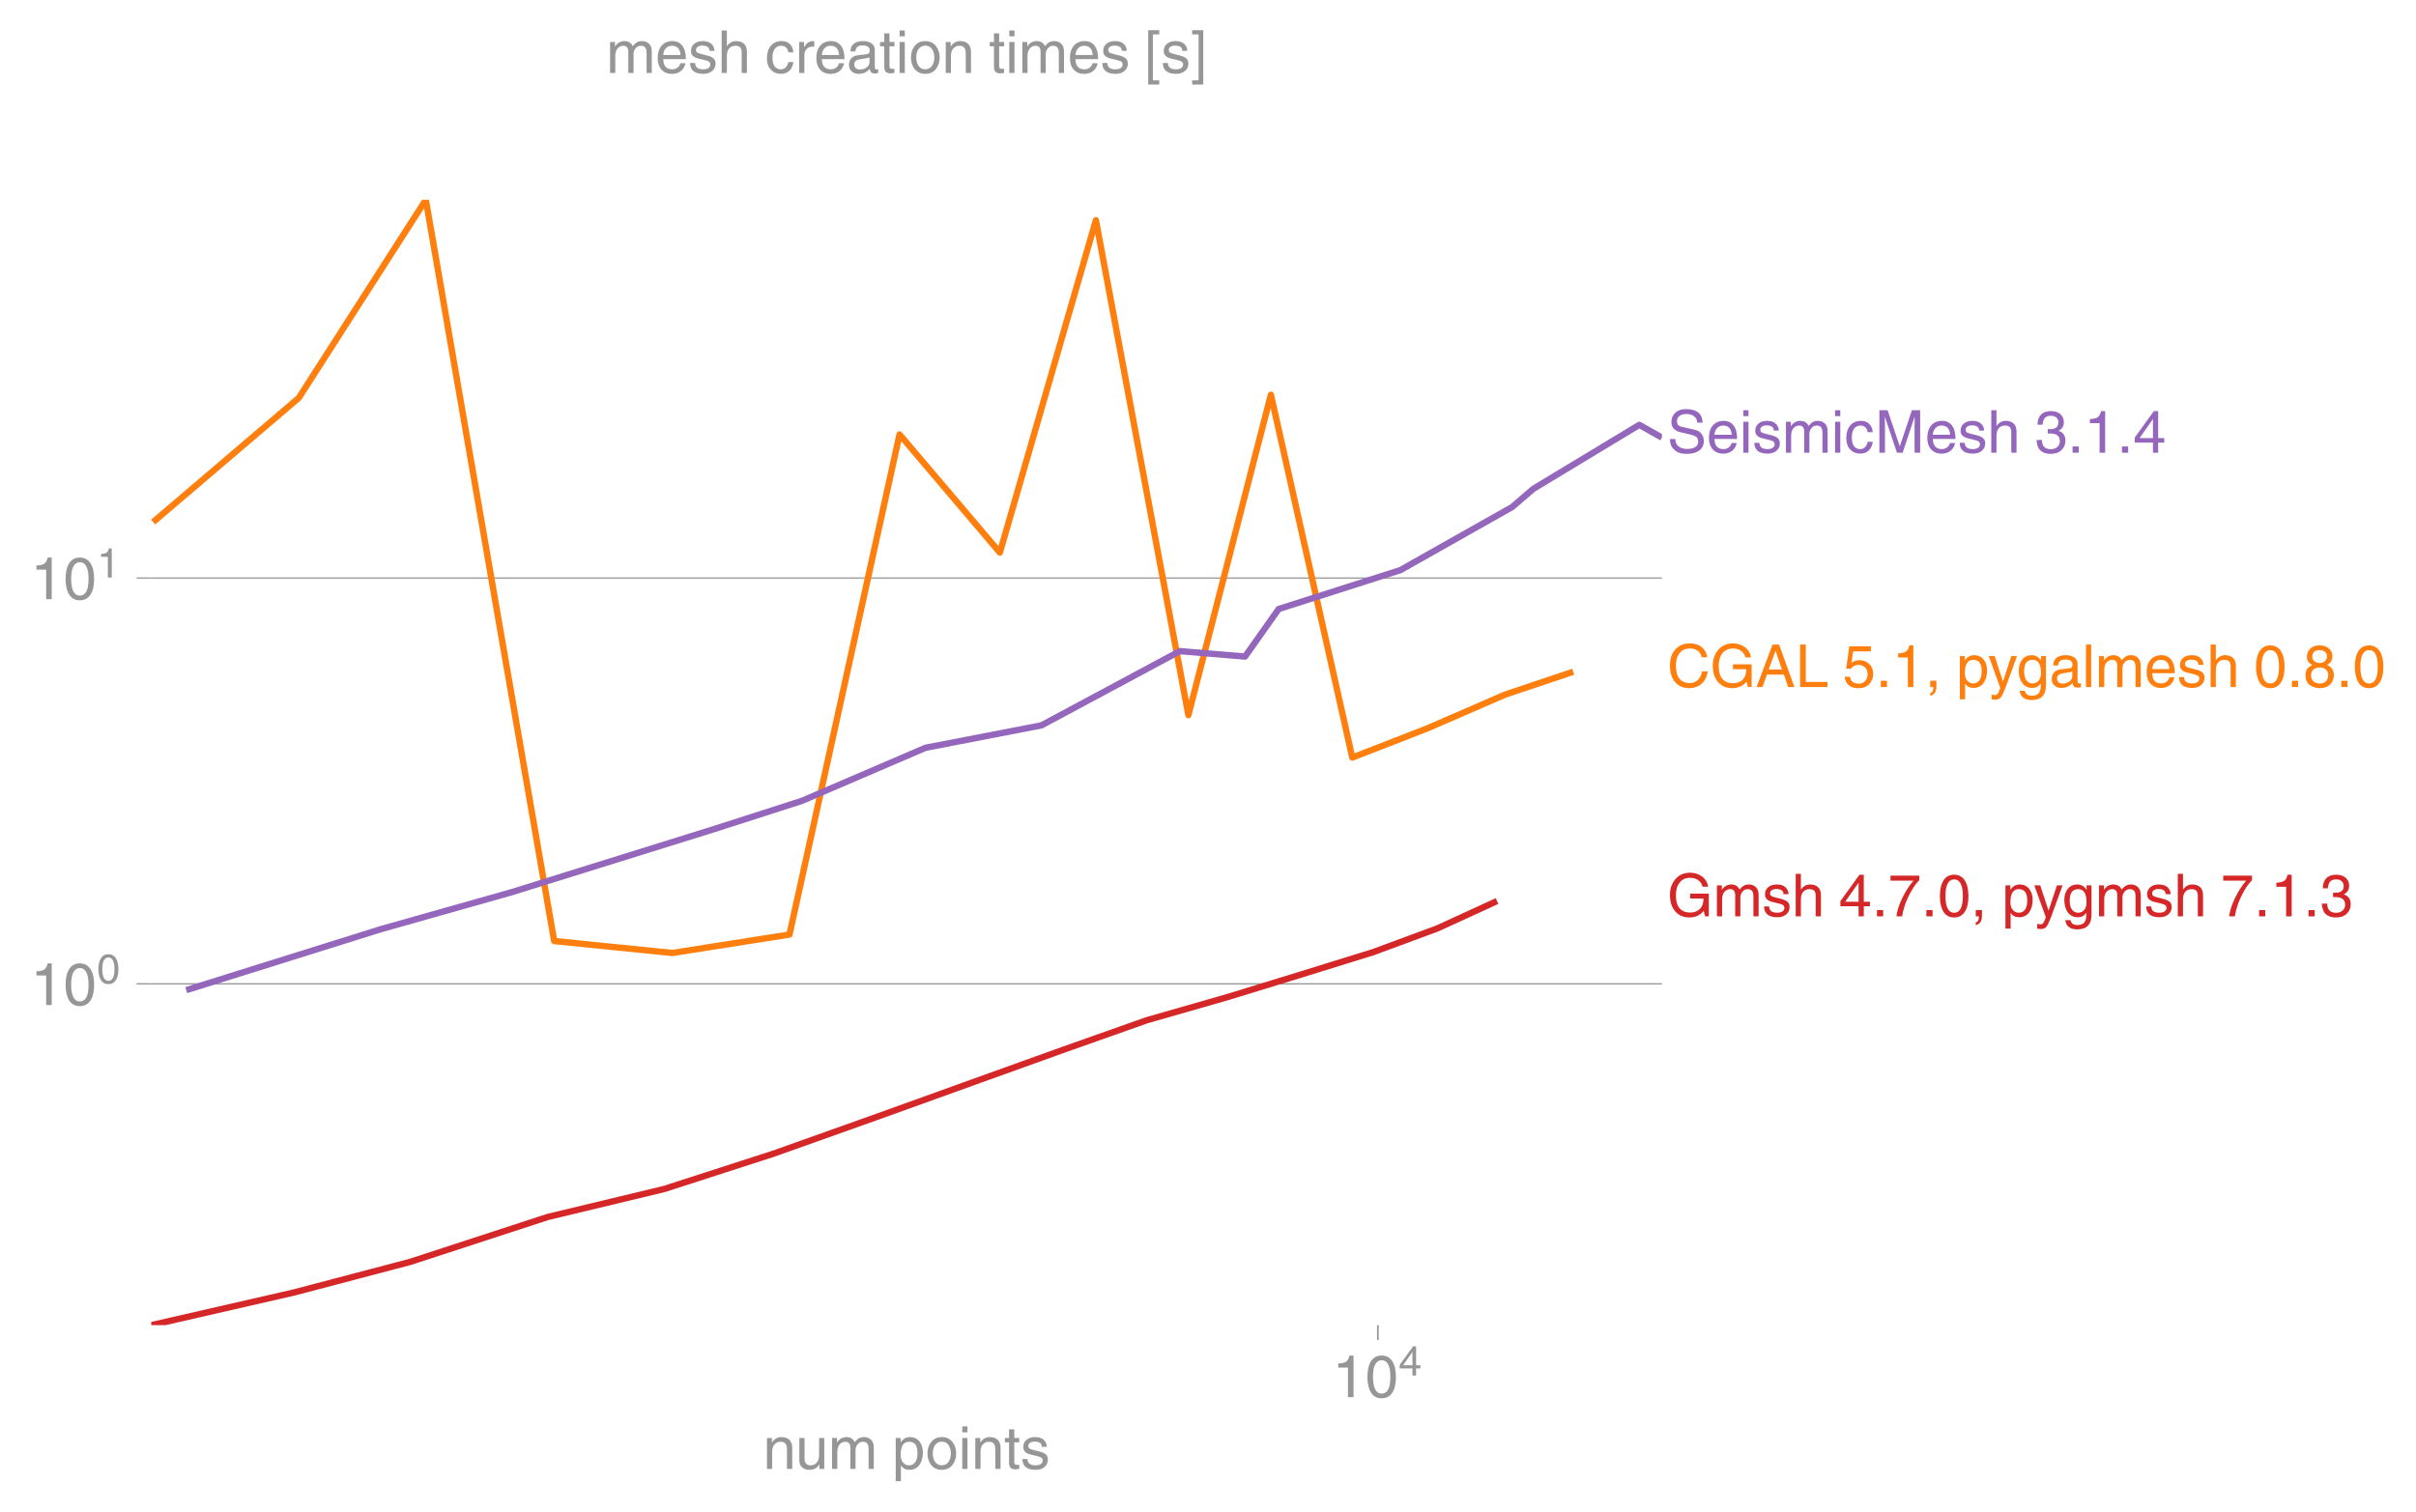
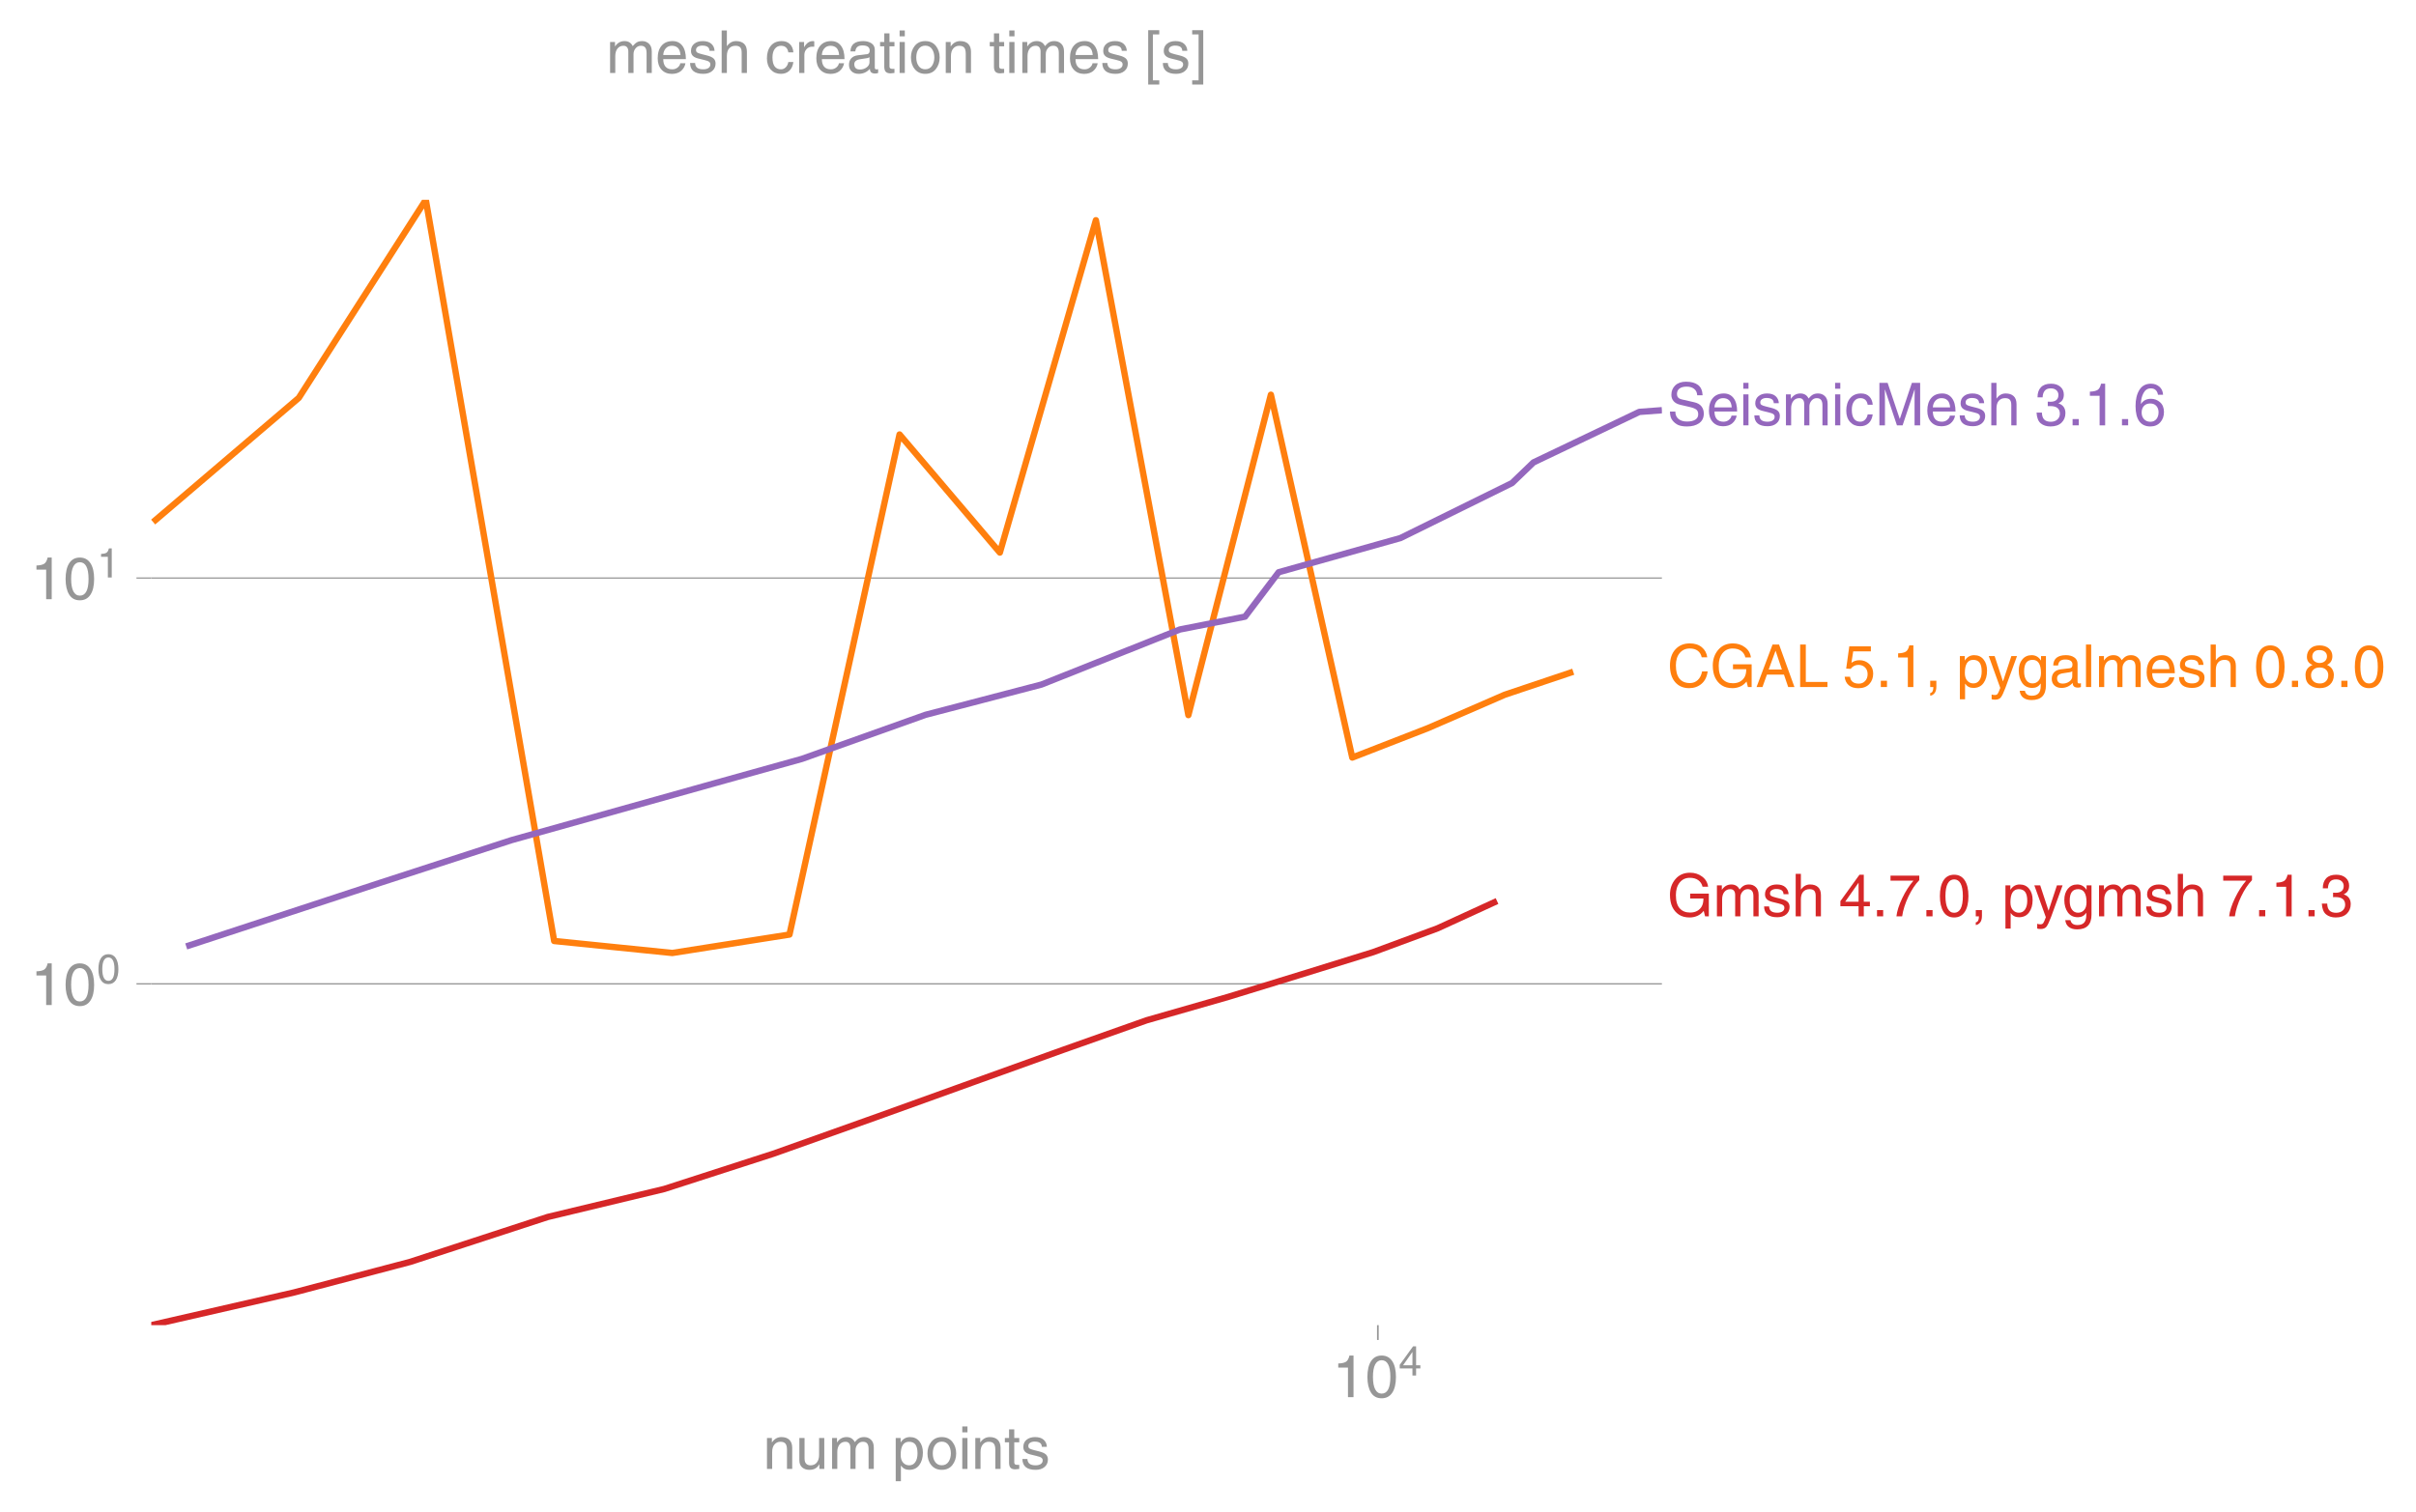
<svg xmlns="http://www.w3.org/2000/svg" xmlns:xlink="http://www.w3.org/1999/xlink" height="476.609" viewBox="0 0 571.152 357.457" width="761.536">
  <defs>
    <style>*{stroke-linecap:butt;stroke-linejoin:round}</style>
  </defs>
  <g id="figure_1">
    <path d="M0 357.457h571.152V0H0z" fill="none" id="patch_1" />
    <g id="axes_1">
      <path d="M35.76 313.361h357.12V47.25H35.76z" fill="none" id="patch_2" />
      <g id="matplotlib.axis_1">
        <g id="xtick_1">
          <g id="line2d_1">
            <defs>
-               <path d="M0 0v3.5" id="m1ba0baa7ed" stroke="#969696" stroke-width=".4" />
+               <path d="M0 0v3.5" id="mbc54fd2041" stroke="#969696" stroke-width=".4" />
            </defs>
-             <use x="325.734" xlink:href="#m1ba0baa7ed" y="313.361" fill="#969696" stroke="#969696" stroke-width=".4" />
+             <use x="325.734" xlink:href="#mbc54fd2041" y="313.361" fill="#969696" stroke="#969696" stroke-width=".4" />
          </g>
          <g transform="matrix(.14 0 0 -.14 314.954 330.41)" fill="#969696" id="text_1">
            <defs>
              <path d="M35.89 0h-9.374v49.906H10.109v6.985q8.594.28 12.782 2.75Q27.094 62.109 29 70.313h6.89z" id="HelveticaWorld-Regular-49" />
              <path d="M42.484 34.188q0 14.109-3.734 21.156-3.734 7.062-10.969 7.062-7.078 0-10.89-7.062-3.797-7.047-3.797-21.157 0-13.671 3.75-20.937Q20.609 6 27.78 6q7.235 0 10.969 7 3.734 7.016 3.734 21.188zm9.422 0q0-17.297-6.25-26.704-6.25-9.39-17.875-9.39-12.062 0-18.062 9.734-6 9.75-6 26.36 0 17.03 6.14 26.578 6.157 9.547 17.922 9.547 11.625 0 17.875-9.5t6.25-26.626z" id="HelveticaWorld-Regular-48" />
              <path d="M10.594 24.703h22.61v31.89h-.188zM42 17.093V0h-8.797v17.094H2.484v8.593L34.72 70.314H42v-45.61h10.297v-7.61z" id="HelveticaWorld-Regular-52" />
            </defs>
            <use transform="translate(0 .173)" xlink:href="#HelveticaWorld-Regular-49" />
            <use transform="translate(55.615 .173)" xlink:href="#HelveticaWorld-Regular-48" />
            <use transform="matrix(.7 0 0 .7 112.146 36.781)" xlink:href="#HelveticaWorld-Regular-52" />
          </g>
        </g>
        <g transform="matrix(.14 0 0 -.14 180.393 347.359)" fill="#969696" id="text_2">
          <defs>
            <path d="M49.219 0h-8.844v32.172q0 7.422-2.594 10.578-2.578 3.156-8.578 3.156-5.906 0-9.875-4.5-3.953-4.484-3.953-12.89V0H6.594v52.297h8.297v-7.375h.203q6.203 8.89 15.812 8.89 8.89 0 13.594-4.718 4.719-4.703 4.719-13.5z" id="HelveticaWorld-Regular-110" />
            <path d="M6.11 52.297h8.78V17.578q0-5.765 2.61-8.625Q20.125 6.11 25 6.11q6.781 0 10.594 4.797 3.812 4.813 3.812 12.578v28.813h8.782V0H39.89v7.625l-.188.188q-4.984-9.329-16.61-9.329-7.515 0-12.25 4.094Q6.11 6.688 6.11 14.703z" id="HelveticaWorld-Regular-117" />
            <path d="M6.594 52.297h8.297v-7.375h.203q5.906 8.89 15.812 8.89 9.813 0 13.922-8.5 3.75 4.594 7.266 6.547 3.515 1.953 8.703 1.953 6.781 0 11.484-4.453Q77 44.922 77 36.187V0h-8.781v33.797q0 6.094-2.297 9.094-2.297 3.015-7.422 3.015-5.172 0-8.75-4.203-3.563-4.203-3.563-9.812V0h-8.78v36.188q0 4.53-2.11 7.124-2.094 2.594-6.094 2.594-6.297 0-10.062-4.687-3.766-4.688-3.766-12.703V0H6.594z" id="HelveticaWorld-Regular-109" />
            <path d="M14.984 23.688q0-8.407 4.094-13 4.11-4.579 10.219-4.579 6.687 0 10.39 5.438 3.72 5.453 3.72 14.765 0 10.22-3.563 14.907-3.563 4.687-10.735 4.687-6.984 0-10.562-5.5-3.563-5.5-3.563-16.718zm-8.39 28.609h8.297v-7.375h.203q5.61 8.89 15.625 8.89 10.11 0 15.937-7.359 5.828-7.344 5.828-18.766 0-12.796-5.953-21Q40.578-1.515 29.5-1.515q-9.094 0-13.922 7.032h-.203v-26.22H6.594z" id="HelveticaWorld-Regular-112" />
            <path d="M12.703 26.219q0-8.735 3.953-14.375 3.953-5.64 11.219-5.64 7.531 0 11.438 5.905 3.906 5.907 3.906 14.11 0 8.297-3.907 14.078-3.906 5.797-11.437 5.797-6.969 0-11.078-5.453-4.094-5.438-4.094-14.422zm-8.984 0q0 11.672 6.484 19.625 6.5 7.968 17.672 7.968 11.438 0 17.875-8.062 6.453-8.047 6.453-19.531 0-11.516-6.406-19.625-6.39-8.11-17.922-8.11-11.078 0-17.625 7.86-6.531 7.86-6.531 19.875z" id="HelveticaWorld-Regular-111" />
            <path d="M6.594 61.813v9.968h8.781v-9.969zM15.375 0H6.594v52.297h8.781z" id="HelveticaWorld-Regular-105" />
            <path d="M17.188 45.016V10.984q0-2 1.093-3.046 1.11-1.047 3.938-1.047h3.375V0Q20.797-.688 19-.688q-5.516 0-8.063 2.641-2.53 2.64-2.53 8.547v34.516H1.311v7.28h7.094v14.595h8.781V52.297h8.407v-7.281z" id="HelveticaWorld-Regular-116" />
            <path d="M36.078 37.406q-.187 4.688-3.344 6.735-3.14 2.047-9.047 2.047-4.296 0-7.359-1.907-3.047-1.89-3.047-5.468 0-2.829 1.797-4.172 1.813-1.344 7.828-2.86l8.688-2.187q7.906-2 11.297-5.11 3.406-3.093 3.406-8.656 0-7.719-5.64-12.531-5.641-4.813-15.063-4.813-11 0-16.64 4.563-5.626 4.578-5.735 13.75h8.5q.203-5.422 3.594-8.063 3.39-2.625 10.171-2.625 5.516 0 8.766 2.188 3.25 2.203 3.25 6.11 0 2.78-2.11 4.437-2.093 1.672-8.296 3.078l-10.203 2.5q-6.203 1.562-9.157 4.656-2.953 3.094-2.953 8.031 0 7.72 5.516 12.203 5.531 4.5 14.406 4.5 9.485 0 14.531-4.624 5.047-4.61 5.344-11.782z" id="HelveticaWorld-Regular-115" />
          </defs>
          <use xlink:href="#HelveticaWorld-Regular-110" />
          <use x="55.176" xlink:href="#HelveticaWorld-Regular-117" />
          <use x="109.961" xlink:href="#HelveticaWorld-Regular-109" />
          <use x="192.969" xlink:href="#HelveticaWorld-Regular-32" />
          <use x="217.383" xlink:href="#HelveticaWorld-Regular-112" />
          <use x="273.877" xlink:href="#HelveticaWorld-Regular-111" />
          <use x="329.785" xlink:href="#HelveticaWorld-Regular-105" />
          <use x="351.807" xlink:href="#HelveticaWorld-Regular-110" />
          <use x="406.982" xlink:href="#HelveticaWorld-Regular-116" />
          <use x="434.668" xlink:href="#HelveticaWorld-Regular-115" />
        </g>
      </g>
      <g id="matplotlib.axis_2">
        <g id="ytick_1">
-           <path clip-path="url(#p990b89c6b7)" d="M35.76 232.653h357.12" fill="none" stroke="#969696" stroke-linecap="square" stroke-width=".3" id="line2d_2" />
+           <path clip-path="url(#p5cc62ee199)" d="M35.76 232.653h357.12" fill="none" stroke="#969696" stroke-linecap="square" stroke-width=".3" id="line2d_2" />
          <g id="line2d_3">
            <defs>
-               <path d="M0 0h-3.5" id="m22232d3a03" stroke="#969696" stroke-width=".3" />
+               <path d="M0 0h-3.5" id="ma6c1288cc1" stroke="#969696" stroke-width=".3" />
            </defs>
-             <use x="35.76" xlink:href="#m22232d3a03" y="232.653" fill="#969696" stroke="#969696" stroke-width=".3" />
+             <use x="35.76" xlink:href="#ma6c1288cc1" y="232.653" fill="#969696" stroke="#969696" stroke-width=".3" />
          </g>
          <g transform="matrix(.14 0 0 -.14 7.2 237.677)" fill="#969696" id="text_3">
            <use transform="translate(0 .173)" xlink:href="#HelveticaWorld-Regular-49" />
            <use transform="translate(55.615 .173)" xlink:href="#HelveticaWorld-Regular-48" />
            <use transform="matrix(.7 0 0 .7 112.146 36.781)" xlink:href="#HelveticaWorld-Regular-48" />
          </g>
        </g>
        <g id="ytick_2">
-           <path clip-path="url(#p990b89c6b7)" d="M35.76 136.687h357.12" fill="none" stroke="#969696" stroke-linecap="square" stroke-width=".3" id="line2d_4" />
-           <use x="35.76" xlink:href="#m22232d3a03" y="136.687" fill="#969696" stroke="#969696" stroke-width=".3" id="line2d_5" />
+           <path clip-path="url(#p5cc62ee199)" d="M35.76 136.687h357.12" fill="none" stroke="#969696" stroke-linecap="square" stroke-width=".3" id="line2d_4" />
+           <use x="35.76" xlink:href="#ma6c1288cc1" y="136.687" fill="#969696" stroke="#969696" stroke-width=".3" id="line2d_5" />
          <g transform="matrix(.14 0 0 -.14 7.2 141.711)" fill="#969696" id="text_4">
            <use transform="translate(0 .173)" xlink:href="#HelveticaWorld-Regular-49" />
            <use transform="translate(55.615 .173)" xlink:href="#HelveticaWorld-Regular-48" />
            <use transform="matrix(.7 0 0 .7 112.146 36.781)" xlink:href="#HelveticaWorld-Regular-49" />
          </g>
        </g>
      </g>
-       <path clip-path="url(#p990b89c6b7)" d="M36.202 123.452l34.432-29.363 30.028-46.84 30.345 175.269 27.923 2.833 27.705-4.356 26.023-118.257 23.715 27.93 22.701-78.589 21.862 117.025 19.507-75.765 19.242 85.8 17.91-6.97 18.14-7.887 16.186-5.44" fill="none" stroke="#ff7f0e" stroke-linecap="square" stroke-width="1.5" id="line2d_6" />
-       <path clip-path="url(#p990b89c6b7)" d="M35.76 313.361l33.835-7.753 27.396-7.217 32.491-10.612 27.548-6.62 25.81-8.345 24.404-8.69 22.302-8.034 21.606-7.77 19.912-7.052 19.332-5.547 16.96-5.21 17.29-5.365 15.218-5.633 14.041-6.444" fill="none" stroke="#d62728" stroke-linecap="square" stroke-width="1.5" id="line2d_7" />
-       <path clip-path="url(#p990b89c6b7)" d="M44.025 234.137l46-14.414 30.914-8.742 48.031-14.976 20.62-6.633 29.217-12.549 27.408-5.302 32.715-17.548 15.406 1.282 7.946-11.24 28.791-9.206 26.378-14.896 5.07-4.34 25.016-15.107 5.343 3.013" fill="none" stroke="#9467bd" stroke-linecap="square" stroke-width="1.5" id="line2d_8" />
+       <path clip-path="url(#p5cc62ee199)" d="M36.202 123.452l34.432-29.363 30.028-46.84 30.345 175.269 27.923 2.833 27.705-4.356 26.023-118.257 23.715 27.93 22.701-78.589 21.862 117.025 19.507-75.765 19.242 85.8 17.91-6.97 18.14-7.887 16.186-5.44" fill="none" stroke="#ff7f0e" stroke-linecap="square" stroke-width="1.5" id="line2d_6" />
+       <path clip-path="url(#p5cc62ee199)" d="M35.76 313.361l33.835-7.753 27.396-7.217 32.491-10.612 27.548-6.62 25.81-8.345 24.404-8.69 22.302-8.034 21.606-7.77 19.912-7.052 19.332-5.547 16.96-5.21 17.29-5.365 15.218-5.633 14.041-6.444" fill="none" stroke="#d62728" stroke-linecap="square" stroke-width="1.5" id="line2d_7" />
+       <path clip-path="url(#p5cc62ee199)" d="M44.025 223.8l46-15.096 30.914-10.041 48.031-13.46 20.62-5.755 29.217-10.418 27.408-7.158 32.715-13.02 15.406-3.033 7.946-10.504 28.791-8.082 26.378-13.006 5.07-4.879 25.016-11.946 5.343-.4" fill="none" stroke="#9467bd" stroke-linecap="square" stroke-width="1.5" id="line2d_8" />
      <g transform="matrix(.14 0 0 -.14 394.17 162.46)" fill="#ff7f0e" id="text_5">
        <defs>
          <path d="M58.016 50.203q-1.625 7.313-6.782 11.094-5.14 3.797-13.343 3.797-10.594 0-17.047-7.703-6.438-7.688-6.438-20.766 0-15.14 6.094-22.547 6.11-7.39 17.688-7.39 7.609 0 13.093 5.046 5.5 5.063 7.407 14.688h9.421Q66.22 12.594 57.625 5.344t-20.906-7.25q-14.703 0-23.516 10.11Q4.391 18.311 4.391 36.28q0 17.328 9.203 27.36 9.203 10.047 24.297 10.047 12.5 0 20.265-6.454 7.766-6.437 9.235-17.03z" id="HelveticaWorld-Regular-67" />
          <path d="M38.484 38.375h31.532V0h-6.297l-2.344 9.281Q56.781 3.421 50.578.75q-6.187-2.656-12.875-2.656-10.797 0-18.047 4.703-7.25 4.719-11.265 13.015-4 8.313-4 20.72 0 15.468 9.203 26.312 9.203 10.843 24.781 10.843 11.625 0 20.313-6.5Q67.39 60.688 68.796 50h-9.375q-1.703 7.078-7.219 11.078-5.516 4.016-14.312 4.016-10.594 0-17.047-7.985-6.438-7.984-6.438-21.125 0-15.28 6.39-22.437Q27.204 6.39 38.282 6.39q7.235 0 12.235 2.859 5 2.86 7.687 7.766 2.688 4.906 2.688 13.062H38.484z" id="HelveticaWorld-Regular-71" />
          <path d="M44 29.5L33.406 61.078h-.203L21.687 29.5zm-25.297-8.594L11.188 0h-9.97l27 71.781h10.985L65.187 0H54.594l-7.078 20.906z" id="HelveticaWorld-Regular-65" />
          <path d="M17.672 8.594h36.531V0H8.11v71.781h9.563z" id="HelveticaWorld-Regular-76" />
          <path d="M14.703 40.922q5.813 4.39 13.625 4.39 9.469 0 16.281-6.296 6.813-6.297 6.813-16.22 0-10.78-6.578-17.796-6.563-7-18.422-7-10.313 0-16.266 5.047Q4.203 8.109 3.22 17.39h9.094q.671-5.672 4.437-8.672 3.766-3 10.453-3 6.485 0 10.64 4.484Q42 14.703 42 21.688q0 7.125-4.36 11.421-4.343 4.297-11.218 4.297-7.813 0-13.047-6.687l-7.563.39 5.266 37.594h36.438v-8.5H17.672z" id="HelveticaWorld-Regular-53" />
          <path d="M19.094 0H8.687v10.594h10.407z" id="HelveticaWorld-Regular-46" />
          <path d="M8.688 10.594h10.406V.78q0-7.422-3.078-11.172-3.078-3.765-7.328-4.312v4.594Q14.015-9.422 14.015 0H8.687z" id="HelveticaWorld-Regular-44" />
          <path d="M39.016 52.297h9.562L29.891.984q-.5-1.375-.985-2.593-4.25-11.329-7.328-15.547-3.078-4.235-9.953-4.235-3.61 0-5.906.782v8.015q2.484-.89 5.468-.89 3.22 0 4.704 2.03 1.5 2.032 4.421 9.938L.875 52.297h9.922L24.812 9.719H25z" id="HelveticaWorld-Regular-121" />
          <path d="M12.984 26.313q0-9.61 3.813-14.907Q20.609 6.11 27.094 6.11q6.312 0 10.312 4.579 4 4.593 4 13 0 11.03-3.5 16.625-3.484 5.593-10.61 5.593-7.171 0-10.75-4.765-3.562-4.766-3.562-14.828zM49.812 2.983q0-12.609-6.062-18.797-6.047-6.203-18.266-6.203-8.78 0-13.984 4.047Q6.297-13.922 5.516-6.39h8.796q.672-3.812 3.532-6.062 2.86-2.25 8.281-2.25 7.375 0 11.125 3.969 3.766 3.953 3.766 12.828v3.719h-.188q-4.937-7.329-13.922-7.329-11.187 0-17.093 8.25-5.907 8.25-5.907 20.953 0 11.625 5.953 18.875 5.97 7.25 15.829 7.25 9.906 0 15.625-8.89h.187v7.375h8.313z" id="HelveticaWorld-Regular-103" />
          <path d="M38.375 26.703q-.969-1.015-3.828-1.656-2.86-.625-10.672-1.656-5.766-.688-8.469-2.844-2.703-2.14-2.703-5.656 0-4.297 2.281-6.688 2.297-2.39 7.329-2.39 6.296 0 11.171 3.578 4.891 3.593 4.891 8.718zM6.203 36.375q.297 8.844 5.734 13.14 5.454 4.297 15.844 4.297 8.297 0 13.907-3.765 5.624-3.75 5.624-10.844V9.078Q47.313 6 50.094 6q1.125 0 2.89.39V0Q50.594-.984 48-.984q-4.5 0-6.703 1.921-2.188 1.938-2.281 6.047-7.516-8.5-18.891-8.5-7.422 0-11.922 4.204Q3.72 6.89 3.72 13.624q0 6.89 3.906 11.125Q11.531 29 19 29.89l15.516 1.891q4.203.64 4.203 6.203 0 4.11-3.047 6.297-3.047 2.203-9.25 2.203-5.516 0-8.485-2.437-2.953-2.438-3.53-7.672z" id="HelveticaWorld-Regular-97" />
          <path d="M15.375 0H6.594v71.781h8.781z" id="HelveticaWorld-Regular-108" />
          <path d="M42.484 30.328q-.687 8.485-4.5 12.031-3.797 3.547-10.109 3.547-6.39 0-10.328-4.5-3.922-4.484-4.172-11.078zm8.391-13.922q-1.453-8.11-7.953-13.422-5.719-4.5-15.047-4.593-10.984.093-17.438 7.203Q4 12.704 4 24.704q0 13.78 6.64 21.437 6.641 7.672 18.47 7.672 10.593 0 16.546-7.922 5.953-7.907 5.953-22.594H13.375q0-8.203 3.813-12.703Q21 6.109 28.608 6.109q5.375 0 9.235 3.235 3.86 3.25 4.25 7.062z" id="HelveticaWorld-Regular-101" />
          <path d="M49.219 0h-8.844v34.188q0 6.296-2.438 9-2.437 2.718-7.953 2.718-6.797 0-10.703-4.406-3.906-4.39-3.906-12.984V0H6.594v71.781h8.781V45.312h.203q6 8.5 15.328 8.5 8.594 0 13.453-4.5 4.86-4.484 4.86-13.718z" id="HelveticaWorld-Regular-104" />
          <path d="M27.594 40.578q5.422 0 8.953 3.094 3.547 3.11 3.547 8.234 0 4.594-3.407 7.547-3.39 2.953-9.687 2.953-5.61 0-8.672-3.11-3.047-3.093-3.047-7.874 0-5.125 3.813-7.984 3.812-2.86 8.5-2.86zm.093-7.562q-6.78 0-10.64-3.766-3.86-3.766-3.86-9.234 0-6.297 3.907-10.157Q21 6 28.219 6q6.406 0 10.234 3.86 3.828 3.859 3.828 10.265 0 5.469-3.828 9.172-3.828 3.719-10.766 3.719zM49.22 52.203q0-10.594-9.032-14.797 6.204-2.781 8.86-7.36 2.656-4.562 2.656-9.733 0-10.016-6.453-16.125-6.438-6.094-17.375-6.094-9.563 0-16.813 5.25-7.25 5.25-7.25 17.062 0 11.922 11.907 16.907-9.516 3.796-9.516 13.671 0 8.297 5.64 13.813 5.641 5.516 15.641 5.516 10.016 0 15.875-5.204 5.86-5.203 5.86-12.906z" id="HelveticaWorld-Regular-56" />
        </defs>
        <use xlink:href="#HelveticaWorld-Regular-67" />
        <use x="72.314" xlink:href="#HelveticaWorld-Regular-71" />
        <use x="149.414" xlink:href="#HelveticaWorld-Regular-65" />
        <use x="216.113" xlink:href="#HelveticaWorld-Regular-76" />
        <use x="271.729" xlink:href="#HelveticaWorld-Regular-32" />
        <use x="296.143" xlink:href="#HelveticaWorld-Regular-53" />
        <use x="351.758" xlink:href="#HelveticaWorld-Regular-46" />
        <use x="379.541" xlink:href="#HelveticaWorld-Regular-49" />
        <use x="435.156" xlink:href="#HelveticaWorld-Regular-44" />
        <use x="462.939" xlink:href="#HelveticaWorld-Regular-32" />
        <use x="487.354" xlink:href="#HelveticaWorld-Regular-112" />
        <use x="541.848" xlink:href="#HelveticaWorld-Regular-121" />
        <use x="589.457" xlink:href="#HelveticaWorld-Regular-103" />
        <use x="645.365" xlink:href="#HelveticaWorld-Regular-97" />
        <use x="700.297" xlink:href="#HelveticaWorld-Regular-108" />
        <use x="722.318" xlink:href="#HelveticaWorld-Regular-109" />
        <use x="805.326" xlink:href="#HelveticaWorld-Regular-101" />
        <use x="860.746" xlink:href="#HelveticaWorld-Regular-115" />
        <use x="910.746" xlink:href="#HelveticaWorld-Regular-104" />
        <use x="965.922" xlink:href="#HelveticaWorld-Regular-32" />
        <use x="990.336" xlink:href="#HelveticaWorld-Regular-48" />
        <use x="1045.951" xlink:href="#HelveticaWorld-Regular-46" />
        <use x="1073.734" xlink:href="#HelveticaWorld-Regular-56" />
        <use x="1129.35" xlink:href="#HelveticaWorld-Regular-46" />
        <use x="1157.133" xlink:href="#HelveticaWorld-Regular-48" />
      </g>
      <g transform="matrix(.14 0 0 -.14 394.17 216.686)" fill="#d62728" id="text_6">
        <defs>
          <path d="M3.719 68.797h48.578v-7.719Q42.28 50.875 33.984 33.484 25.687 16.11 23.391 0h-9.672q1.469 13.281 9.719 30.531 8.25 17.266 18.953 29.672H3.719z" id="HelveticaWorld-Regular-55" />
          <path d="M22.406 39.984q2.203-.187 4.594-.187 6.203 0 9.781 2.86 3.594 2.859 3.594 8.656 0 4.687-3.344 7.89-3.343 3.203-9.64 3.203-6.985 0-10.235-4.11-3.234-4.093-3.437-10.983h-8.64q0 10.984 5.765 16.984 5.765 6.016 16.937 6.016 9.922 0 15.828-5.11 5.907-5.094 5.907-13.39 0-10.704-9.032-14.5v-.204q11.72-4 11.72-16.406 0-9.906-6.595-16.265-6.593-6.344-18.703-6.344-9.906 0-16.312 5.203Q4.204 8.5 3.422 21.484H12.5q.203-8.109 4-11.797Q20.313 6 27.484 6q6.938 0 11.141 3.86 4.203 3.859 4.203 9.718 0 6.406-4.016 9.672-4 3.266-12.39 3.266-2 0-4.016-.094z" id="HelveticaWorld-Regular-51" />
        </defs>
        <use xlink:href="#HelveticaWorld-Regular-71" />
        <use x="77.1" xlink:href="#HelveticaWorld-Regular-109" />
        <use x="160.107" xlink:href="#HelveticaWorld-Regular-115" />
        <use x="210.107" xlink:href="#HelveticaWorld-Regular-104" />
        <use x="265.283" xlink:href="#HelveticaWorld-Regular-32" />
        <use x="289.697" xlink:href="#HelveticaWorld-Regular-52" />
        <use x="345.313" xlink:href="#HelveticaWorld-Regular-46" />
        <use x="373.096" xlink:href="#HelveticaWorld-Regular-55" />
        <use x="428.711" xlink:href="#HelveticaWorld-Regular-46" />
        <use x="456.494" xlink:href="#HelveticaWorld-Regular-48" />
        <use x="512.109" xlink:href="#HelveticaWorld-Regular-44" />
        <use x="539.893" xlink:href="#HelveticaWorld-Regular-32" />
        <use x="564.307" xlink:href="#HelveticaWorld-Regular-112" />
        <use x="618.801" xlink:href="#HelveticaWorld-Regular-121" />
        <use x="666.41" xlink:href="#HelveticaWorld-Regular-103" />
        <use x="722.318" xlink:href="#HelveticaWorld-Regular-109" />
        <use x="805.326" xlink:href="#HelveticaWorld-Regular-115" />
        <use x="855.326" xlink:href="#HelveticaWorld-Regular-104" />
        <use x="910.502" xlink:href="#HelveticaWorld-Regular-32" />
        <use x="934.916" xlink:href="#HelveticaWorld-Regular-55" />
        <use x="990.531" xlink:href="#HelveticaWorld-Regular-46" />
        <use x="1018.314" xlink:href="#HelveticaWorld-Regular-49" />
        <use x="1073.93" xlink:href="#HelveticaWorld-Regular-46" />
        <use x="1101.713" xlink:href="#HelveticaWorld-Regular-51" />
      </g>
-       <g transform="matrix(.14 0 0 -.14 394.17 107.055)" fill="#9467bd" id="text_7">
+       <g transform="matrix(.14 0 0 -.14 394.17 100.577)" fill="#9467bd" id="text_7">
        <defs>
          <path d="M50.39 50.781q-.296 6.844-5.109 10.719-4.797 3.875-12.656 3.875-7.922 0-12.172-3.25-4.234-3.234-4.234-9.344 0-3.265 1.843-5.61 1.86-2.343 6.641-3.468l20.516-4.687q8.297-1.813 12.297-6.875 4.015-5.047 4.015-12.313 0-10.64-7.812-16.187-7.813-5.547-20.313-5.547-9.531 0-15.031 2.437-5.484 2.453-9.734 7.766-4.25 5.328-4.25 14.89h9.093q0-8 5.313-12.406 5.328-4.39 14.5-4.39 8.89 0 13.844 3.156 4.953 3.156 4.953 8.953 0 5.281-2.953 7.89Q46.188 29 37.594 31l-15.469 3.625q-7.719 1.75-11.531 6.125Q6.78 45.125 6.78 51.516q0 9.672 6.516 15.922 6.531 6.25 18.203 6.25 13.172 0 20.328-5.5 7.156-5.485 7.688-17.407z" id="HelveticaWorld-Regular-83" />
          <path d="M39.594 34.719q-1.89 11.187-12.39 11.187-6.5 0-10.454-5.203-3.953-5.203-3.953-14.484 0-10.11 3.656-15.11 3.672-5 10.64-5 4.688 0 8.11 3.438 3.422 3.437 4.39 8.953h8.5q-1.312-9.703-6.859-14.86-5.547-5.156-14.328-5.156-10.297 0-16.89 7.047-6.594 7.063-6.594 19.172 0 13.281 6.594 21.188 6.593 7.922 18.5 7.922 8.687 0 13.843-5.204 5.157-5.203 5.735-13.89z" id="HelveticaWorld-Regular-99" />
          <path d="M67.484 0v42.39q0 .829.094 8.126t.094 9.78h-.281L47.312 0h-9.609L17.578 60.203h-.297q0-3.61.094-10.297.11-6.687.11-7.515V0H8.108v71.781h13.86L42.39 11.078h.28l20.313 60.703h13.922V0z" id="HelveticaWorld-Regular-77" />
+           <path d="M14.11 21.578q0-6.875 4.093-11.234Q22.313 6 28.906 6q6.297 0 10.032 4.438 3.734 4.453 3.734 11.687 0 6.297-3.688 10.547-3.687 4.25-10.468 4.25-6.594 0-10.5-4.156-3.907-4.157-3.907-11.188zM41.702 51.61q-.984 5.375-3.984 8.078-3 2.72-8.125 2.72-8.11 0-12.36-7.923-4.25-7.906-4.343-18.109l.203-.188q5.61 8.641 16.687 8.641 8.844 0 15.438-5.86 6.593-5.859 6.593-16.452 0-10.5-6.25-17.47-6.25-6.952-16.843-6.952-12.219 0-18.563 8.687-6.344 8.703-6.344 25.938 0 16.593 6.485 27.093 6.5 10.5 19.484 10.5 8.407 0 14.219-5.015 5.813-5 6.297-13.688z" id="HelveticaWorld-Regular-54" />
        </defs>
        <use xlink:href="#HelveticaWorld-Regular-83" />
        <use x="66.211" xlink:href="#HelveticaWorld-Regular-101" />
        <use x="121.631" xlink:href="#HelveticaWorld-Regular-105" />
        <use x="143.652" xlink:href="#HelveticaWorld-Regular-115" />
        <use x="193.652" xlink:href="#HelveticaWorld-Regular-109" />
        <use x="276.66" xlink:href="#HelveticaWorld-Regular-105" />
        <use x="298.682" xlink:href="#HelveticaWorld-Regular-99" />
        <use x="349.951" xlink:href="#HelveticaWorld-Regular-77" />
        <use x="434.961" xlink:href="#HelveticaWorld-Regular-101" />
        <use x="490.381" xlink:href="#HelveticaWorld-Regular-115" />
        <use x="540.381" xlink:href="#HelveticaWorld-Regular-104" />
        <use x="595.557" xlink:href="#HelveticaWorld-Regular-32" />
        <use x="619.971" xlink:href="#HelveticaWorld-Regular-51" />
        <use x="675.586" xlink:href="#HelveticaWorld-Regular-46" />
        <use x="703.369" xlink:href="#HelveticaWorld-Regular-49" />
        <use x="758.984" xlink:href="#HelveticaWorld-Regular-46" />
-         <use x="786.768" xlink:href="#HelveticaWorld-Regular-52" />
+         <use x="786.768" xlink:href="#HelveticaWorld-Regular-54" />
      </g>
      <g transform="matrix(.14 0 0 -.14 143.302 17.25)" fill="#969696" id="text_8">
        <defs>
          <path d="M15.375 0H6.594v52.297h8.297v-8.688h.203q5.703 10.203 14.687 10.203 1.422 0 2.297-.296V44.39h-3.266q-5.906 0-9.671-4.016-3.766-4-3.766-9.953z" id="HelveticaWorld-Regular-114" />
          <path d="M14.203-12.5H25v-7.078H6.297v91.797H25v-7.125H14.203z" id="HelveticaWorld-Regular-91" />
          <path d="M13.625 65.094H2.781v7.125h18.703v-91.797H2.781v7.078h10.844z" id="HelveticaWorld-Regular-93" />
        </defs>
        <use xlink:href="#HelveticaWorld-Regular-109" />
        <use x="83.008" xlink:href="#HelveticaWorld-Regular-101" />
        <use x="138.428" xlink:href="#HelveticaWorld-Regular-115" />
        <use x="188.428" xlink:href="#HelveticaWorld-Regular-104" />
        <use x="243.604" xlink:href="#HelveticaWorld-Regular-32" />
        <use x="268.018" xlink:href="#HelveticaWorld-Regular-99" />
        <use x="319.287" xlink:href="#HelveticaWorld-Regular-114" />
        <use x="350.855" xlink:href="#HelveticaWorld-Regular-101" />
        <use x="406.275" xlink:href="#HelveticaWorld-Regular-97" />
        <use x="461.207" xlink:href="#HelveticaWorld-Regular-116" />
        <use x="488.893" xlink:href="#HelveticaWorld-Regular-105" />
        <use x="510.914" xlink:href="#HelveticaWorld-Regular-111" />
        <use x="566.822" xlink:href="#HelveticaWorld-Regular-110" />
        <use x="621.998" xlink:href="#HelveticaWorld-Regular-32" />
        <use x="646.412" xlink:href="#HelveticaWorld-Regular-116" />
        <use x="674.098" xlink:href="#HelveticaWorld-Regular-105" />
        <use x="696.119" xlink:href="#HelveticaWorld-Regular-109" />
        <use x="779.127" xlink:href="#HelveticaWorld-Regular-101" />
        <use x="834.547" xlink:href="#HelveticaWorld-Regular-115" />
        <use x="884.547" xlink:href="#HelveticaWorld-Regular-32" />
        <use x="908.961" xlink:href="#HelveticaWorld-Regular-91" />
        <use x="936.744" xlink:href="#HelveticaWorld-Regular-115" />
        <use x="986.744" xlink:href="#HelveticaWorld-Regular-93" />
      </g>
    </g>
  </g>
  <defs>
-     <clipPath id="p990b89c6b7">
+     <clipPath id="p5cc62ee199">
      <path d="M35.76 47.249h357.12v266.112H35.76z" />
    </clipPath>
  </defs>
</svg>
